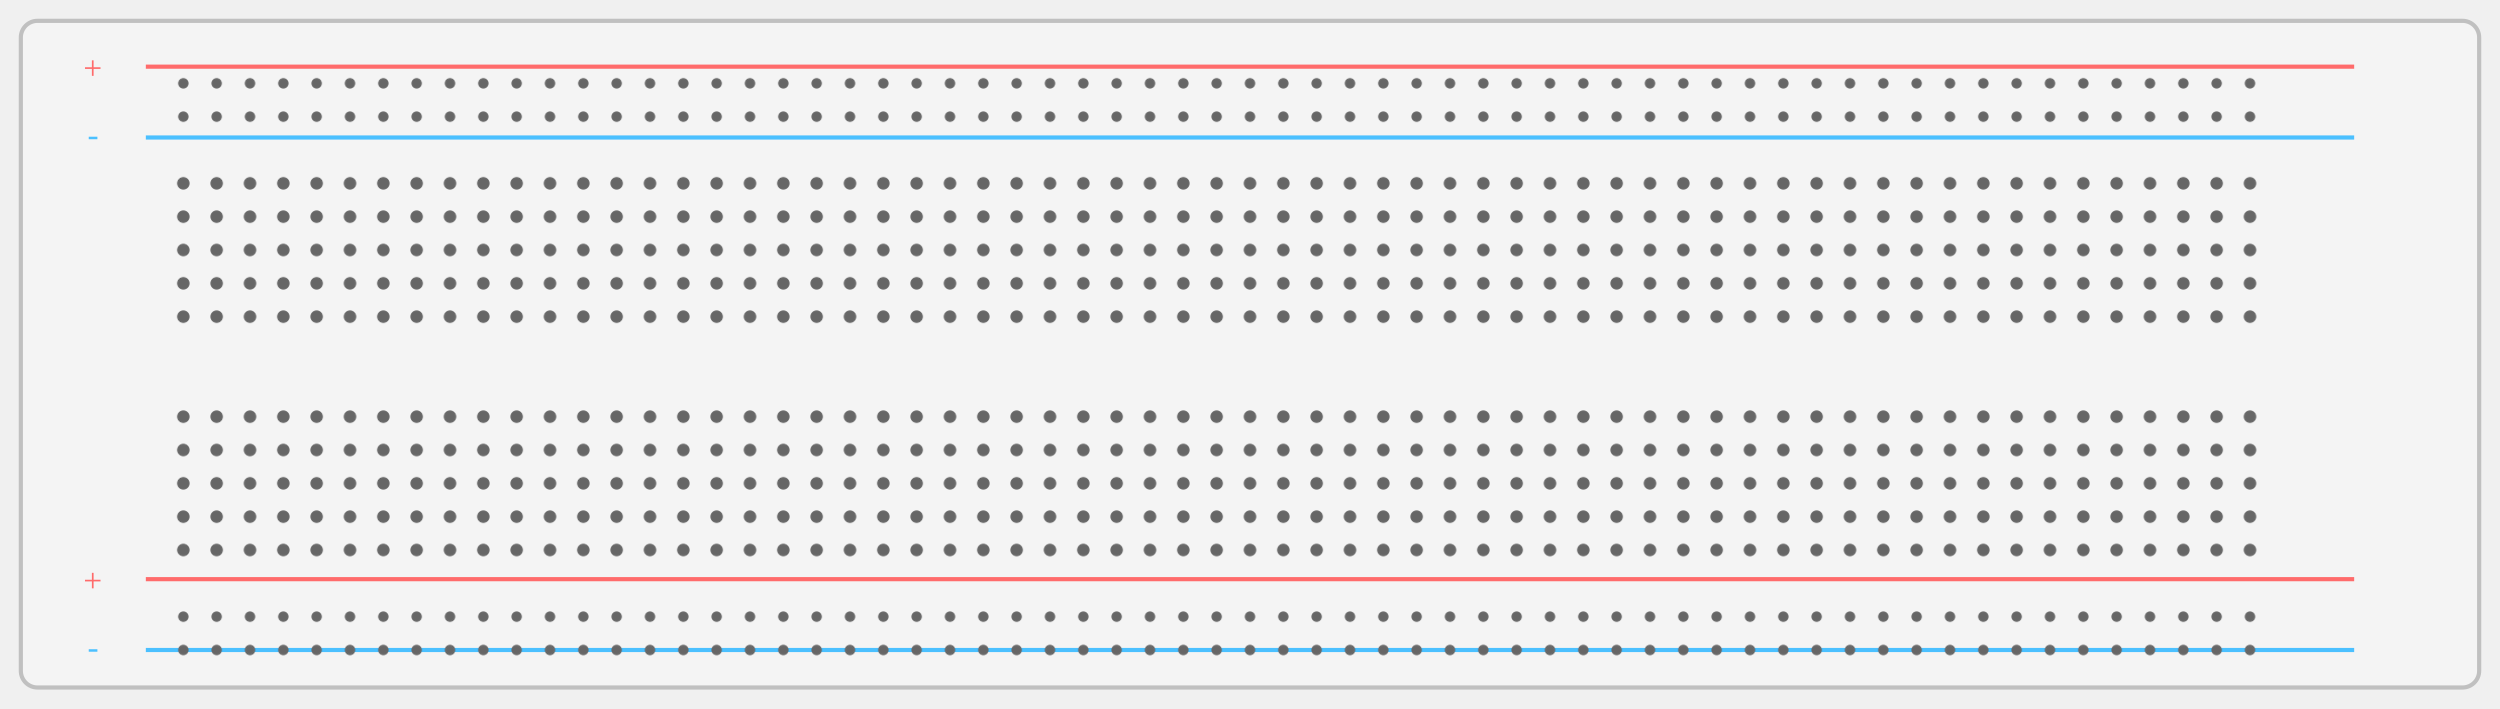
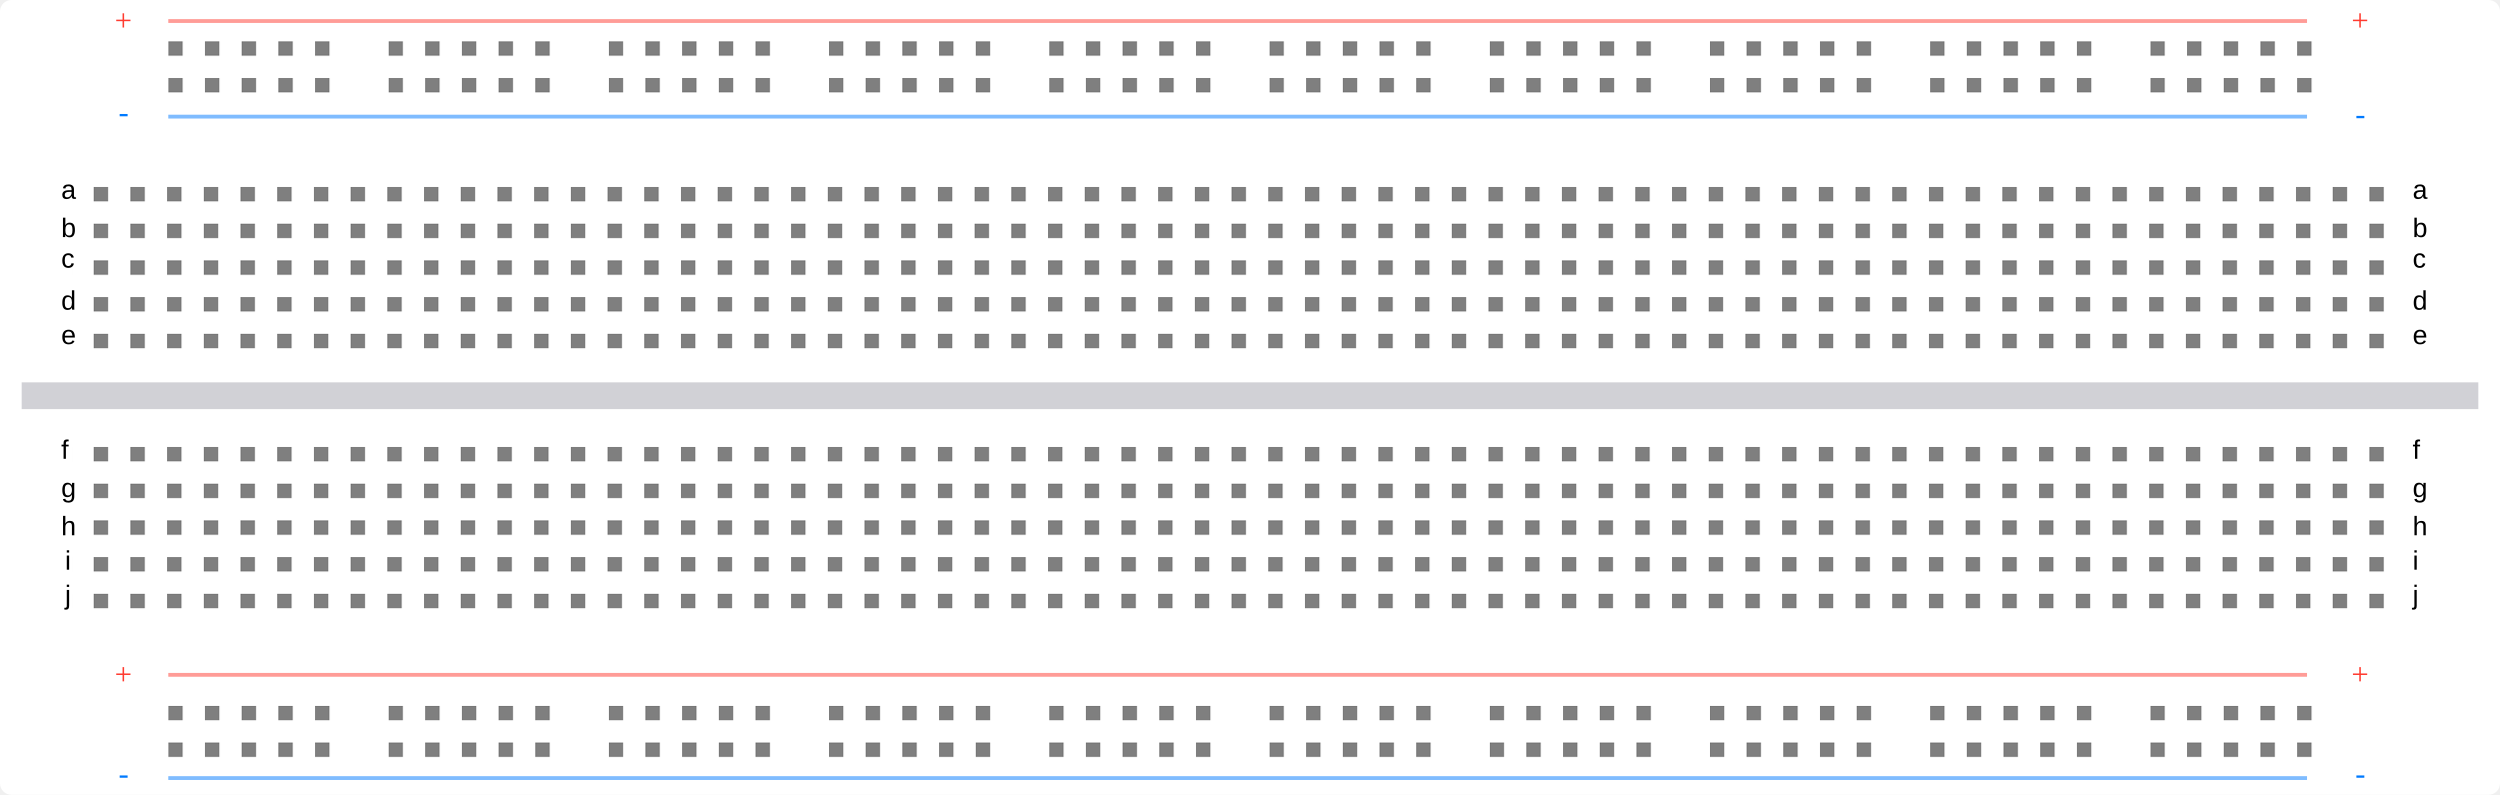
- <svg xmlns="http://www.w3.org/2000/svg" width="100%" height="auto" viewBox="0 0 1200 340">
+ <svg xmlns="http://www.w3.org/2000/svg" width="173mm" height="55mm">
  <defs>
-     <pattern id="bb-hole" x="0" y="0" width="16" height="16" patternUnits="userSpaceOnUse">
-       <circle cx="8" cy="8" r="3" fill="#666" />
+     <pattern id="points" width="2.54mm" height="2.54mm" patternUnits="userSpaceOnUse" x="0" y="3">
+       <rect width="1mm" height="1mm" fill-opacity="0.5" />
    </pattern>
-     <pattern id="bb-rail-hole" x="0" y="0" width="16" height="16" patternUnits="userSpaceOnUse">
-       <circle cx="8" cy="8" r="2.5" fill="#666" />
+     <pattern id="points-wide" width="2.54mm" height="2.54mm" patternUnits="userSpaceOnUse" x="5.3" y="5.5">
+       <rect width="1mm" height="1mm" fill-opacity="0.5" />
    </pattern>
  </defs>
-   <rect x="10" y="10" width="1180" height="320" rx="8" ry="8" fill="#f4f4f4" stroke="#c0c0c0" stroke-width="2" />
-   <text x="40" y="38" font-size="16" fill="#ff6b6b">+</text>
-   <text x="42" y="70" font-size="16" fill="#4bc0ff">-</text>
-   <line x1="70" y1="32" x2="1130" y2="32" stroke="#ff6b6b" stroke-width="2" />
-   <line x1="70" y1="66" x2="1130" y2="66" stroke="#4bc0ff" stroke-width="2" />
-   <rect x="80" y="32" width="1008" height="16" fill="url(#bb-rail-hole)" />
-   <rect x="80" y="48" width="1008" height="16" fill="url(#bb-rail-hole)" />
-   <rect x="80" y="80" width="1008" height="80" fill="url(#bb-hole)" />
-   <rect x="80" y="192" width="1008" height="80" fill="url(#bb-hole)" />
-   <text x="42" y="316" font-size="16" fill="#4bc0ff">-</text>
-   <text x="40" y="284" font-size="16" fill="#ff6b6b">+</text>
-   <line x1="70" y1="312" x2="1130" y2="312" stroke="#4bc0ff" stroke-width="2" />
-   <line x1="70" y1="278" x2="1130" y2="278" stroke="#ff6b6b" stroke-width="2" />
-   <rect x="80" y="288" width="1008" height="16" fill="url(#bb-rail-hole)" />
-   <rect x="80" y="304" width="1008" height="16" fill="url(#bb-rail-hole)" />
+   <rect fill="#FFFFFF" width="173mm" height="55mm" rx="3" />
+   <rect x="1.5mm" y="100" width="170mm" height="7" fill="#D1D1D6" />
+   <g transform="translate(25,2)">
+     <text transform="scale(0.5)" x="10" y="12" fill="#FF3B30" font-size="16">+</text>
+     <text transform="translate(0,19) scale(0.5)" x="12" y="22" fill="#007AFF" font-size="16">-</text>
+   </g>
+   <g transform="translate(10,0)">
+     <rect x="9mm" y="5" width="148mm" height="1" fill="#FF3B30" fill-opacity="0.5" />
+     <rect transform="translate(34,-1.8)" y="12.55" width="44" height="3.6mm" fill="url(#points)" />
+     <rect transform="translate(91.6,-1.8)" y="12.55" width="44" height="3.6mm" fill="url(#points)" />
+     <rect transform="translate(149.2,-1.8)" y="12.55" width="44" height="3.6mm" fill="url(#points)" />
+     <rect transform="translate(206.8,-1.8)" y="12.55" width="44" height="3.6mm" fill="url(#points)" />
+     <rect transform="translate(264.4,-1.8)" y="12.55" width="44" height="3.6mm" fill="url(#points)" />
+     <rect transform="translate(322,-1.8)" y="12.55" width="44" height="3.6mm" fill="url(#points)" />
+     <rect transform="translate(379.6,-1.8)" y="12.55" width="44" height="3.6mm" fill="url(#points)" />
+     <rect transform="translate(437.2,-1.8)" y="12.55" width="44" height="3.6mm" fill="url(#points)" />
+     <rect transform="translate(494.8,-1.8)" y="12.55" width="44" height="3.6mm" fill="url(#points)" />
+     <rect transform="translate(552.4,-1.8)" y="12.55" width="44" height="3.6mm" fill="url(#points)" />
+     <rect x="9mm" y="30" width="148mm" height="1" fill="#007AFF" fill-opacity="0.5" />
+     <g transform="translate(600,2)">
+       <text transform="scale(0.5)" x="10" y="12" fill="#FF3B30" font-size="16">+</text>
+       <text transform="translate(0,19) scale(0.5)" x="12" y="23" fill="#007AFF" font-size="16">-</text>
+     </g>
+   </g>
+   <g transform="translate(0,5)">
+     <text font-size="7px" font-family="Arial">
+       <tspan x="16" y="47">a</tspan>
+       <tspan x="16" y="57">b</tspan>
+       <tspan x="16" y="65">c</tspan>
+       <tspan x="16" y="76">d</tspan>
+       <tspan x="16" y="85">e</tspan>
+       <tspan x="631" y="47">a</tspan>
+       <tspan x="631" y="57">b</tspan>
+       <tspan x="631" y="65">c</tspan>
+       <tspan x="631" y="76">d</tspan>
+       <tspan x="631" y="85">e</tspan>
+     </text>
+     <rect x="5mm" y="40" width="160mm" height="13mm" fill="url(#points-wide)" />
+   </g>
+   <g transform="translate(0,73)">
+     <text font-size="7px" font-family="Arial">
+       <tspan x="16" y="47">f</tspan>
+       <tspan x="16" y="57">g</tspan>
+       <tspan x="16" y="67">h</tspan>
+       <tspan x="17" y="76">i</tspan>
+       <tspan x="17" y="85">j</tspan>
+       <tspan x="631" y="47">f</tspan>
+       <tspan x="631" y="57">g</tspan>
+       <tspan x="631" y="67">h</tspan>
+       <tspan x="631" y="76">i</tspan>
+       <tspan x="631" y="85">j</tspan>
+     </text>
+     <rect x="5mm" y="40" width="160mm" height="13mm" fill="url(#points-wide)" />
+   </g>
+   <g transform="translate(25,173)">
+     <text transform="scale(0.5)" x="10" y="12" fill="#FF3B30" font-size="16">+</text>
+     <text transform="translate(0,21) scale(0.5)" x="12" y="22" fill="#007AFF" font-size="16">-</text>
+   </g>
+   <g transform="translate(10,176)">
+     <rect x="9mm" y="0" width="148mm" height="1" fill="#FF3B30" fill-opacity="0.5" />
+     <rect transform="translate(34,-4)" y="12.55" width="44" height="3.6mm" fill="url(#points)" />
+     <rect transform="translate(91.6,-4)" y="12.55" width="44" height="3.6mm" fill="url(#points)" />
+     <rect transform="translate(149.2,-4)" y="12.55" width="44" height="3.6mm" fill="url(#points)" />
+     <rect transform="translate(206.8,-4)" y="12.55" width="44" height="3.6mm" fill="url(#points)" />
+     <rect transform="translate(264.4,-4)" y="12.55" width="44" height="3.6mm" fill="url(#points)" />
+     <rect transform="translate(322,-4)" y="12.55" width="44" height="3.6mm" fill="url(#points)" />
+     <rect transform="translate(379.6,-4)" y="12.55" width="44" height="3.6mm" fill="url(#points)" />
+     <rect transform="translate(437.2,-4)" y="12.55" width="44" height="3.6mm" fill="url(#points)" />
+     <rect transform="translate(494.8,-4)" y="12.55" width="44" height="3.6mm" fill="url(#points)" />
+     <rect transform="translate(552.4,-4)" y="12.55" width="44" height="3.6mm" fill="url(#points)" />
+     <rect x="9mm" y="27" width="148mm" height="1" fill="#007AFF" fill-opacity="0.5" />
+     <g transform="translate(600,-3)">
+       <text transform="scale(0.5)" x="10" y="12" fill="#FF3B30" font-size="16">+</text>
+       <text transform="translate(0,21) scale(0.5)" x="12" y="22" fill="#007AFF" font-size="16">-</text>
+     </g>
+   </g>
</svg>
